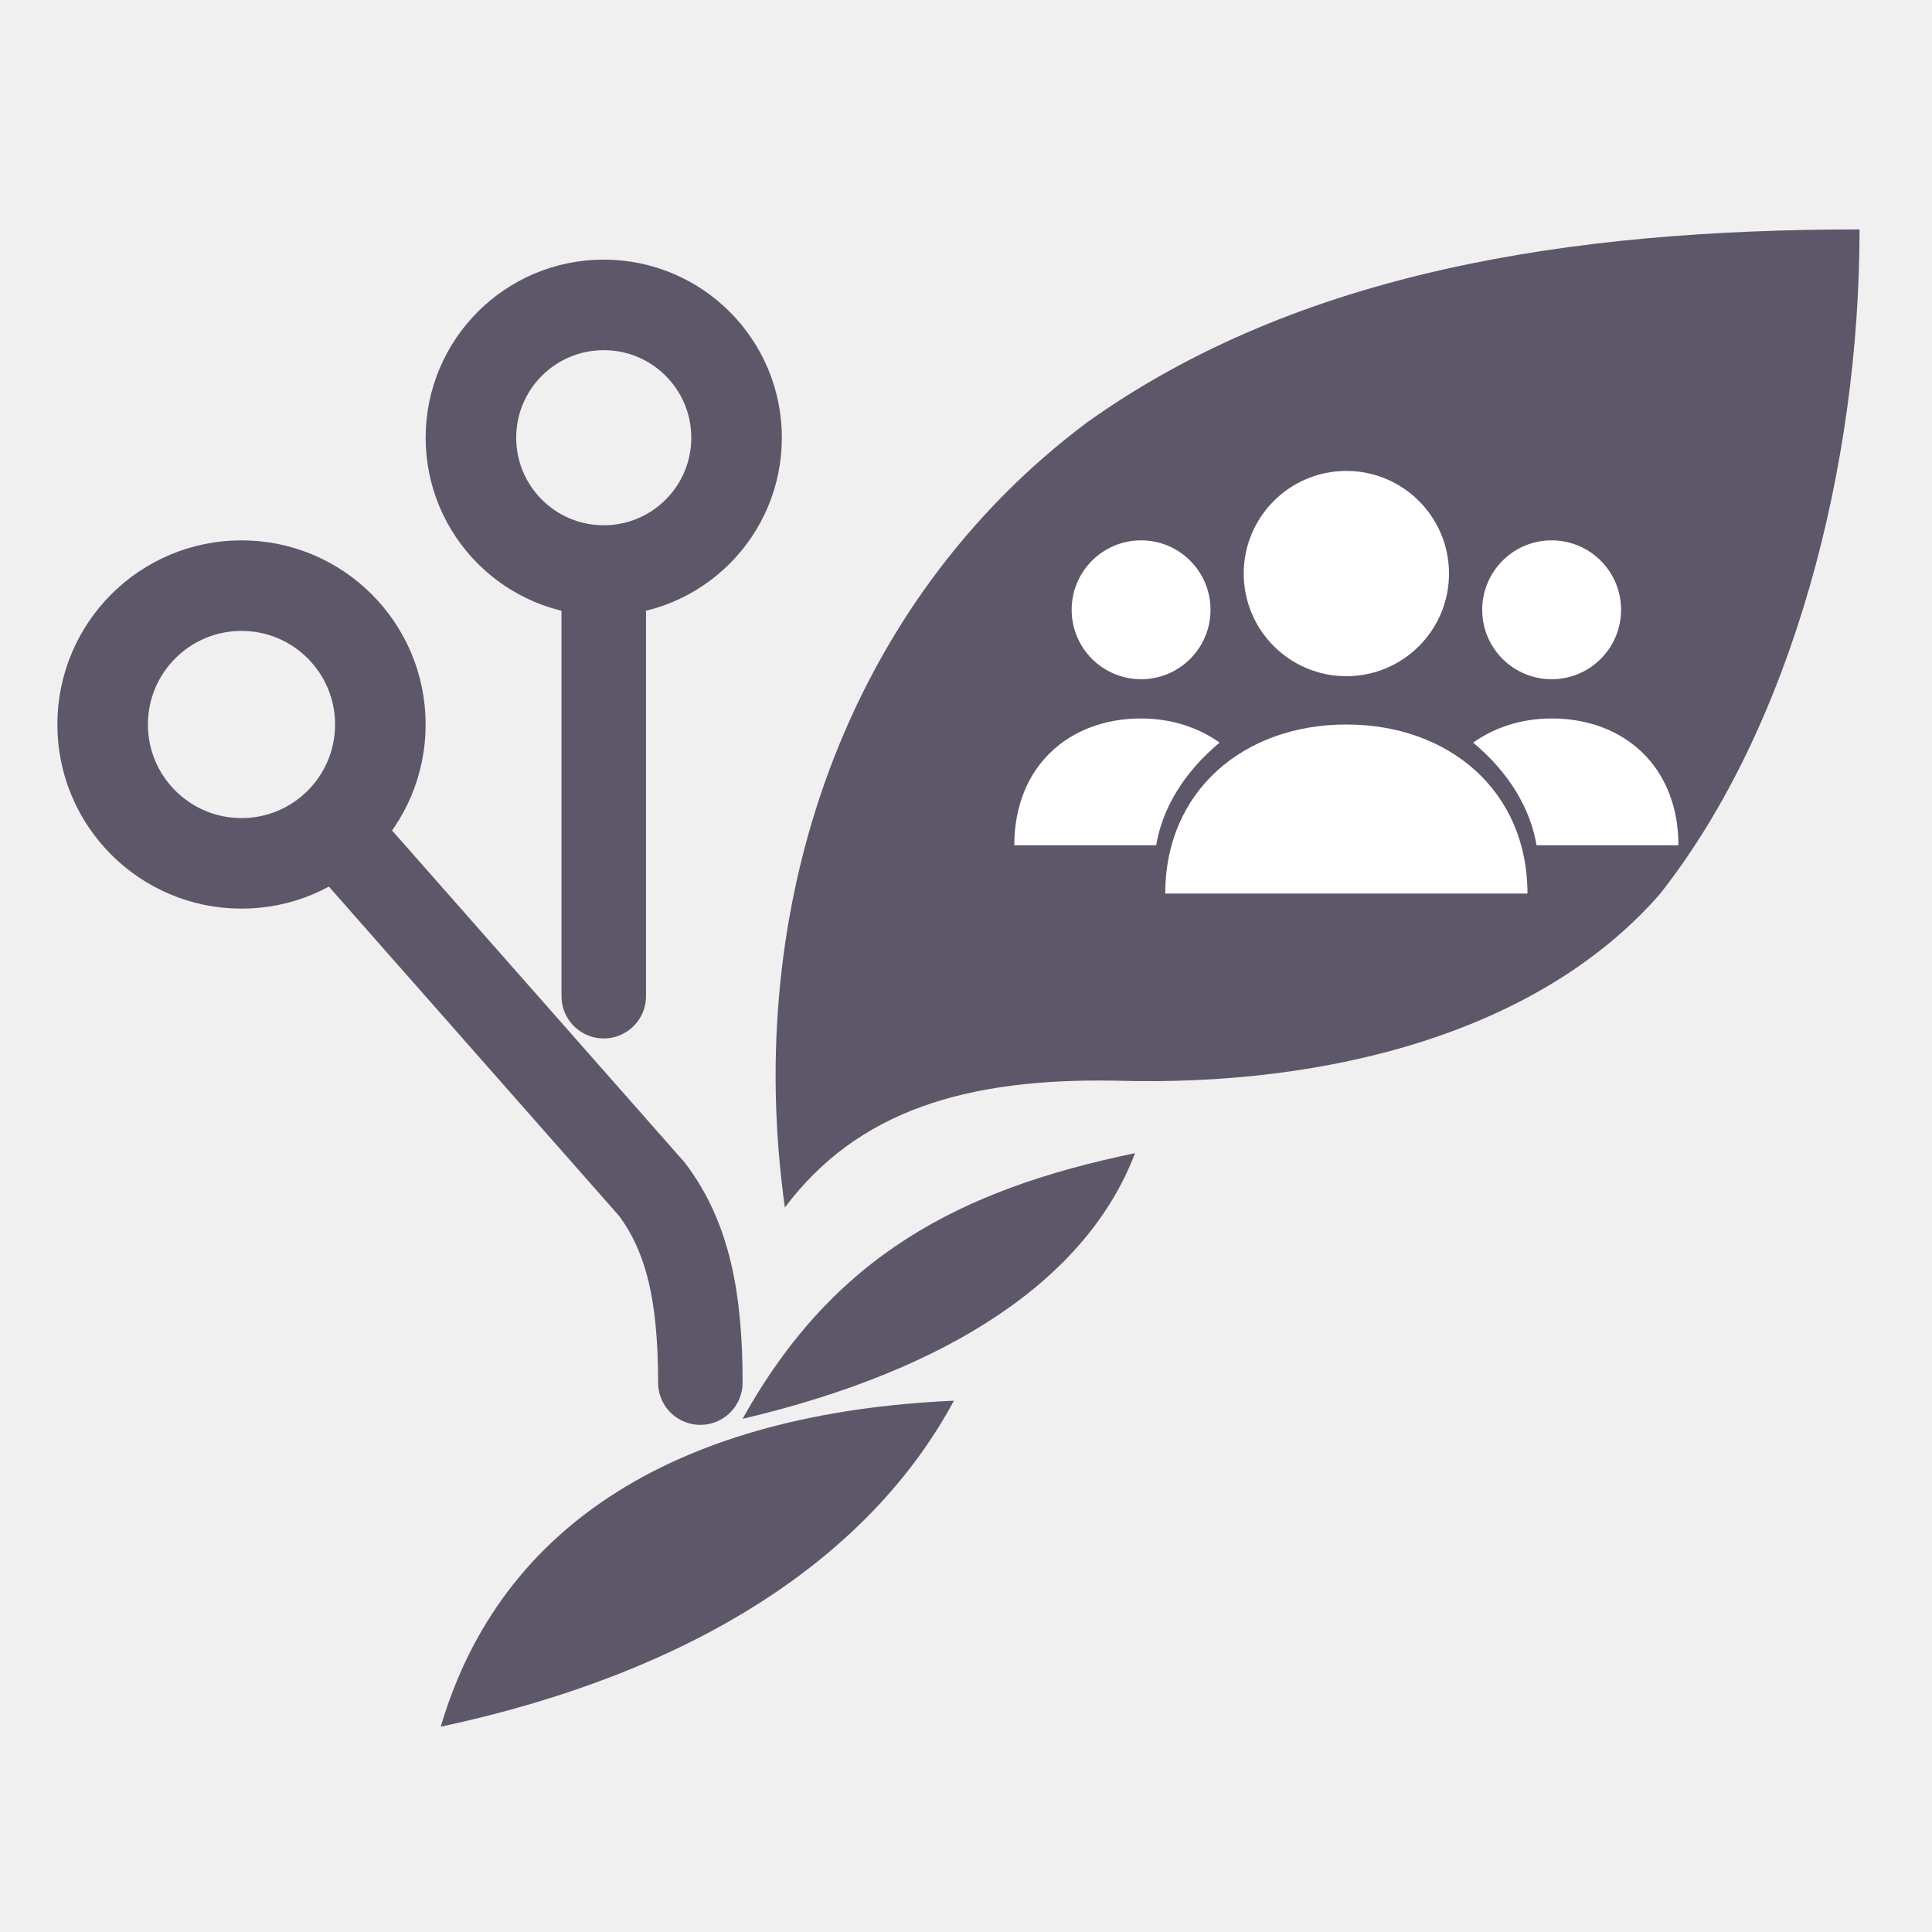
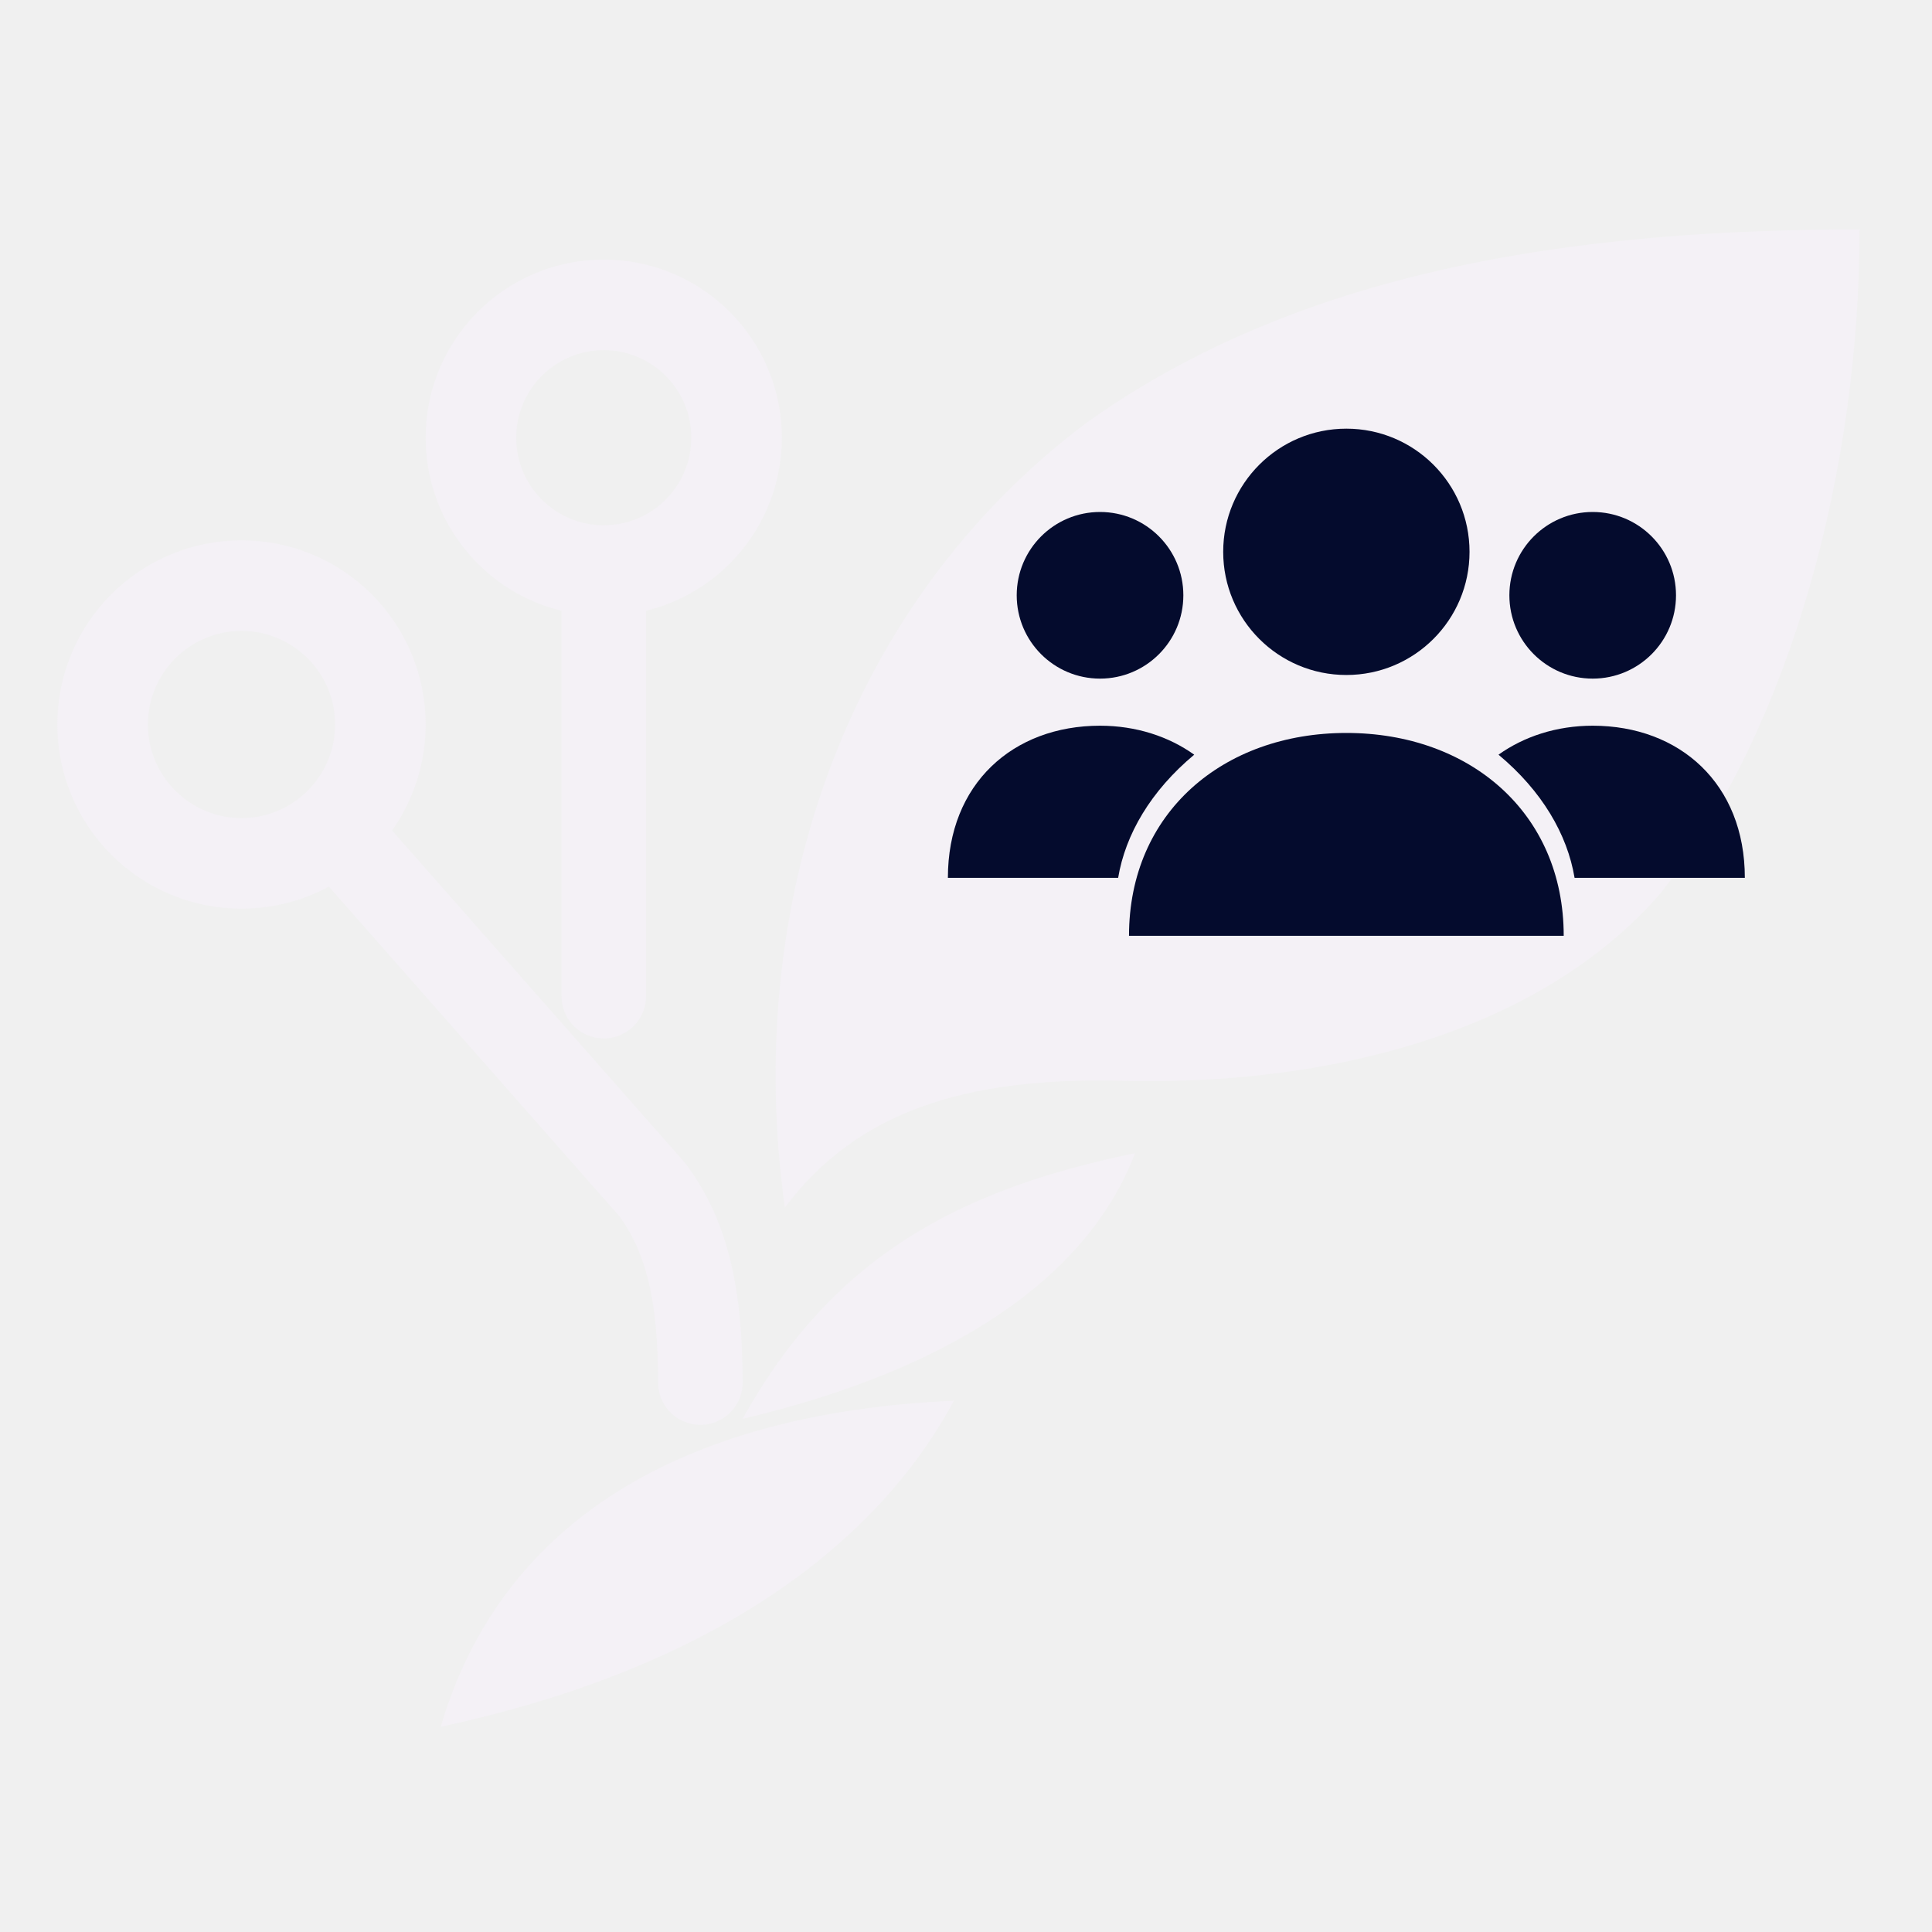
<svg xmlns="http://www.w3.org/2000/svg" viewBox="0 0 64 64">
-   <style>svg{color:#5e5769}.detail{fill:#ffffff}@media (prefers-color-scheme:dark){svg{color:#f4f1f6}.detail{fill:#040b2d}}</style>
+   <style>svg{color:#f4f1f6}.detail{fill:#040b2d}</style>
  <g fill="none" stroke="currentColor" stroke-linecap="round" stroke-linejoin="round">
    <circle cx="8" cy="24" r="4.6" stroke-width="3" />
    <circle cx="20" cy="14.5" r="4.4" stroke-width="3" />
    <path d="M20 19v14" stroke-width="2.8" />
    <path d="M11.2 27.6 21.6 39.4c1.2 1.6 1.6 3.6 1.6 6.4" stroke-width="2.8" />
  </g>
  <g fill="currentColor">
    <path d="M26 40C24.6 30 28 20 36 14 43 9 52 7.6 61.6 7.6 61.6 15.4 59.4 24 55 29.6 51 34.2 44 36 37 35.8 32 35.7 28.4 36.8 26 40Z" />
    <path d="M24.6 47C27.6 41.6 31.8 39.4 37.6 38.2 36 42.4 31.4 45.4 24.6 47Z" />
    <path d="M14.6 57.2C16.6 50.4 22.6 46.8 31.6 46.4 28.8 51.6 23 55.4 14.6 57.2Z" />
  </g>
-   <g class="detail" fill="#ffffff">
+   <g class="detail" fill="#ffffff" transform="translate(44.6 22.6) scale(1.2) translate(-44.6 -22.6)">
    <circle cx="44.6" cy="19" r="3.4" />
    <circle cx="37.8" cy="20.2" r="2.3" />
    <circle cx="51.4" cy="20.2" r="2.3" />
    <path d="M38.6 29.6c0-3.4 2.6-5.6 6-5.6s6 2.2 6 5.6Z" />
    <path d="M33.6 28c0-2.6 1.8-4.2 4.2-4.2 1 0 1.9.3 2.6.8-1.2 1-1.9 2.2-2.1 3.4Z" />
    <path d="M55.6 28c0-2.6-1.8-4.2-4.2-4.2-1 0-1.9.3-2.6.8 1.2 1 1.9 2.2 2.1 3.4Z" />
  </g>
</svg>
